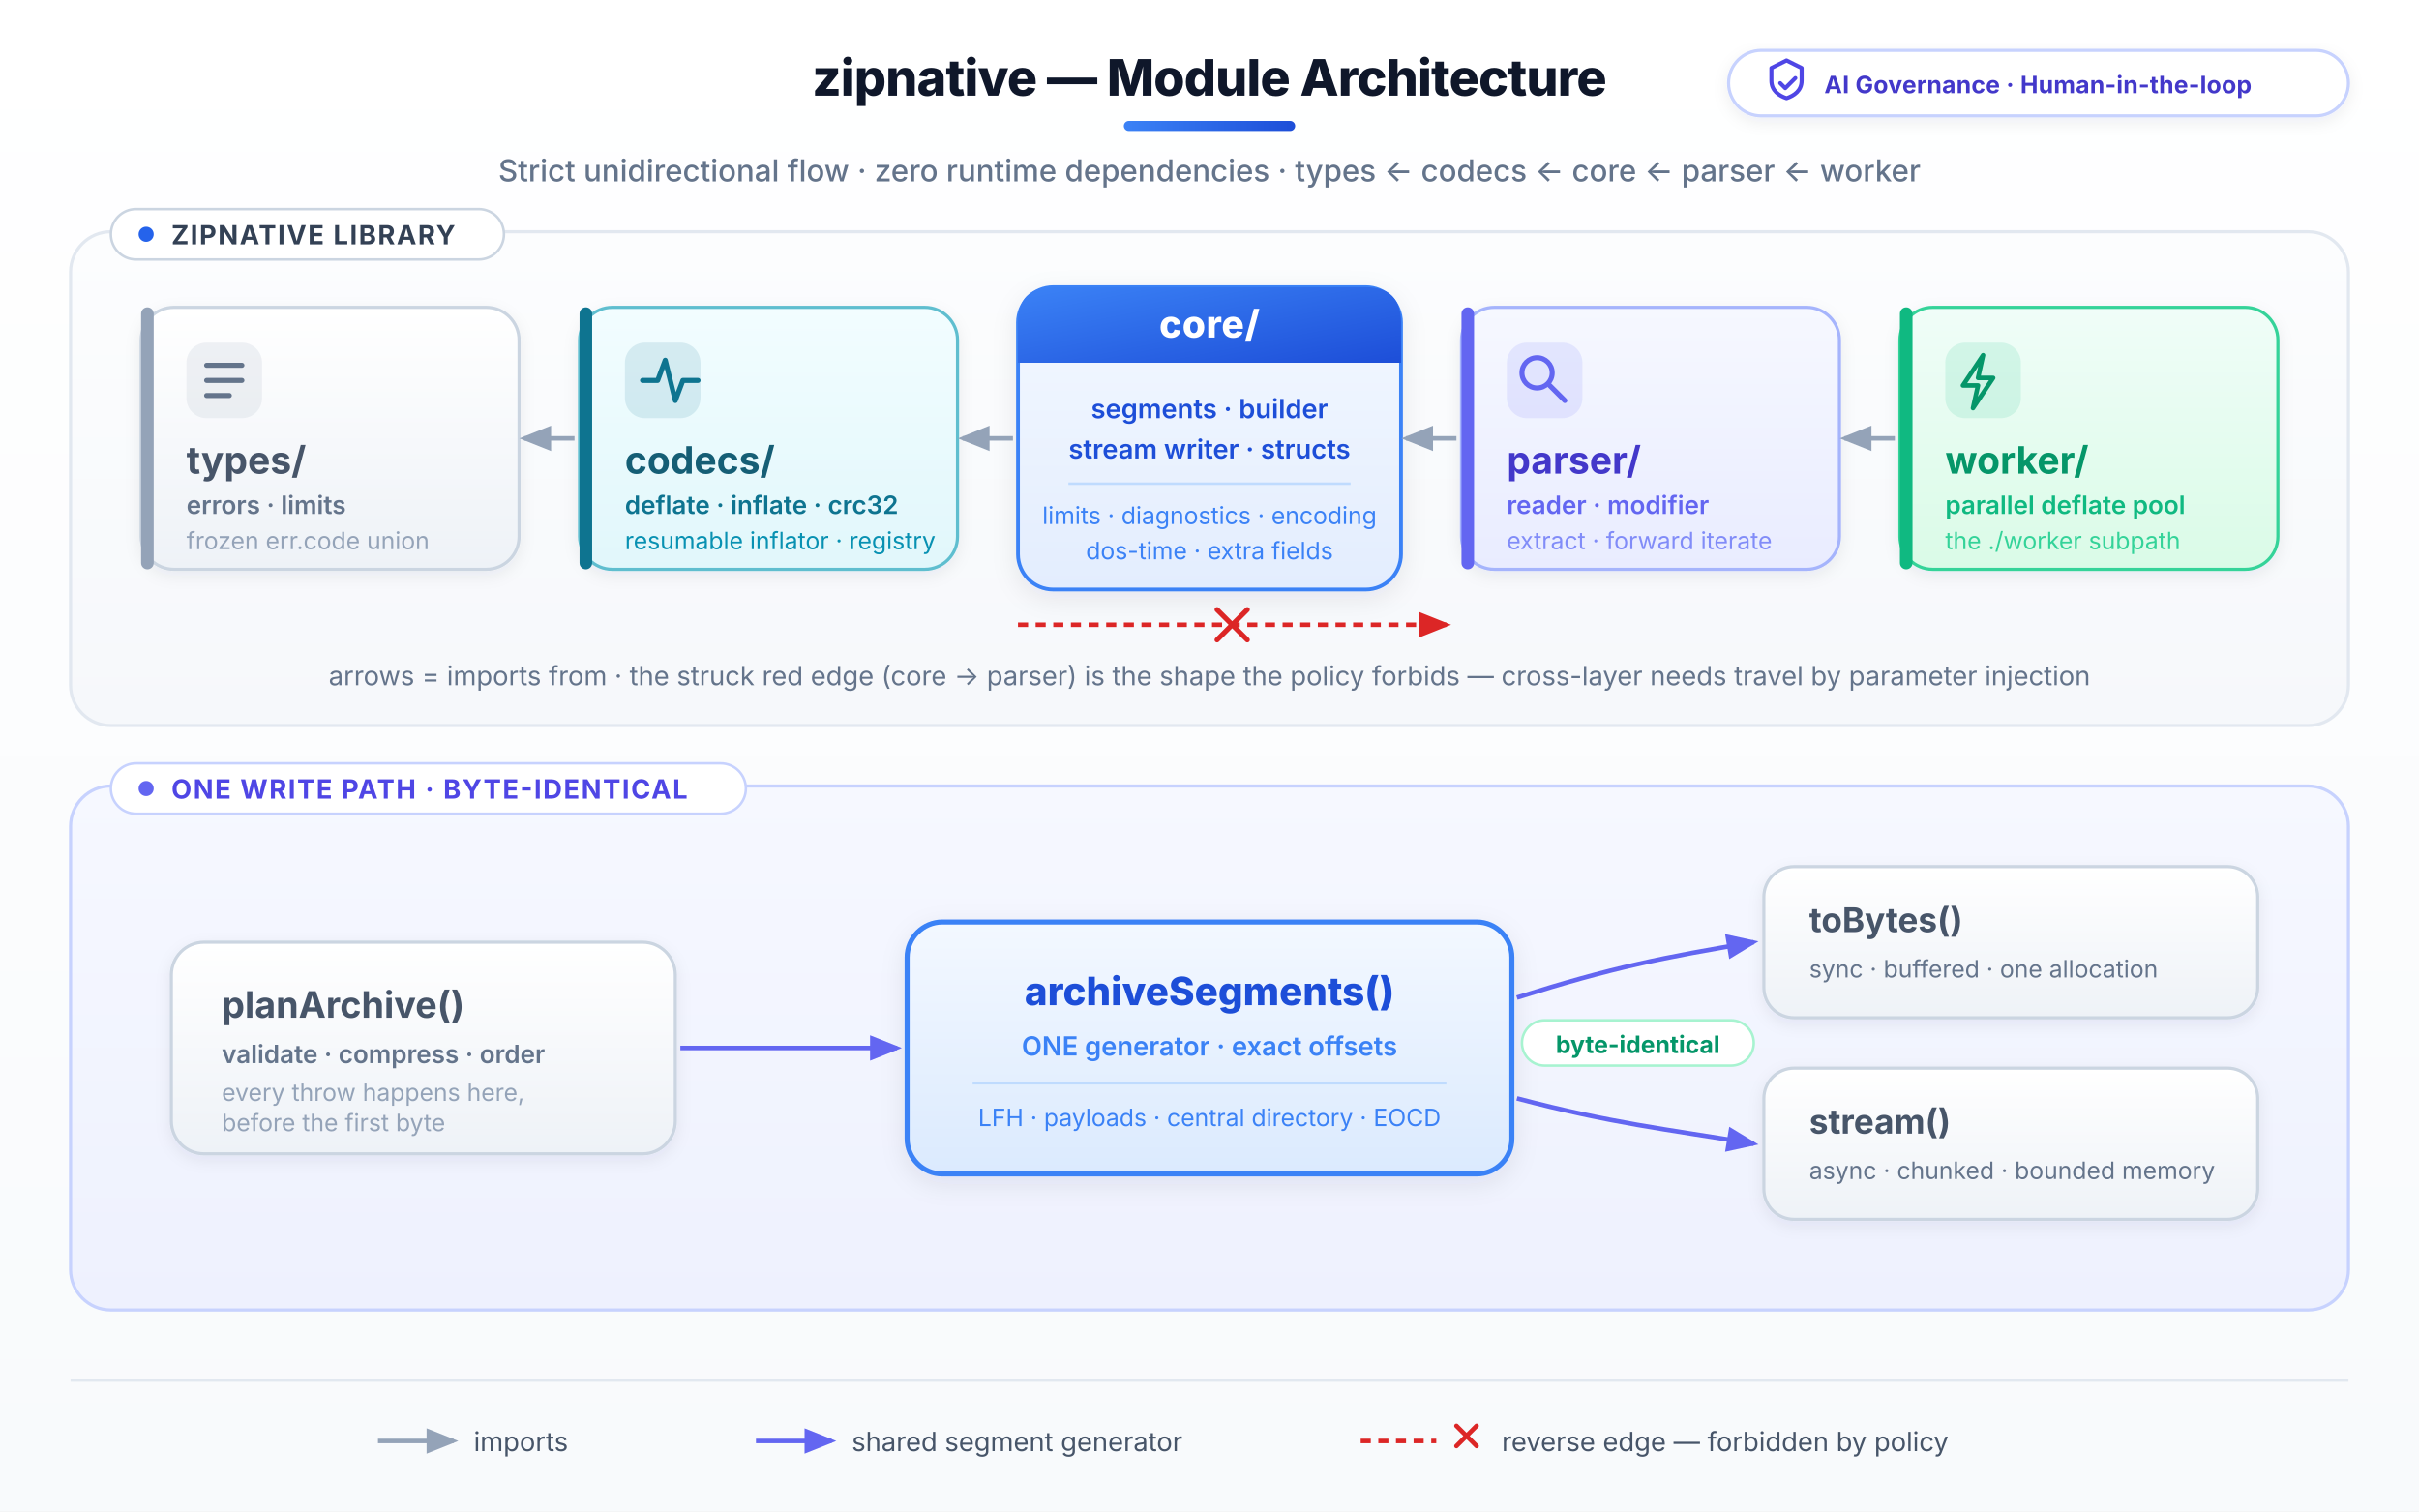
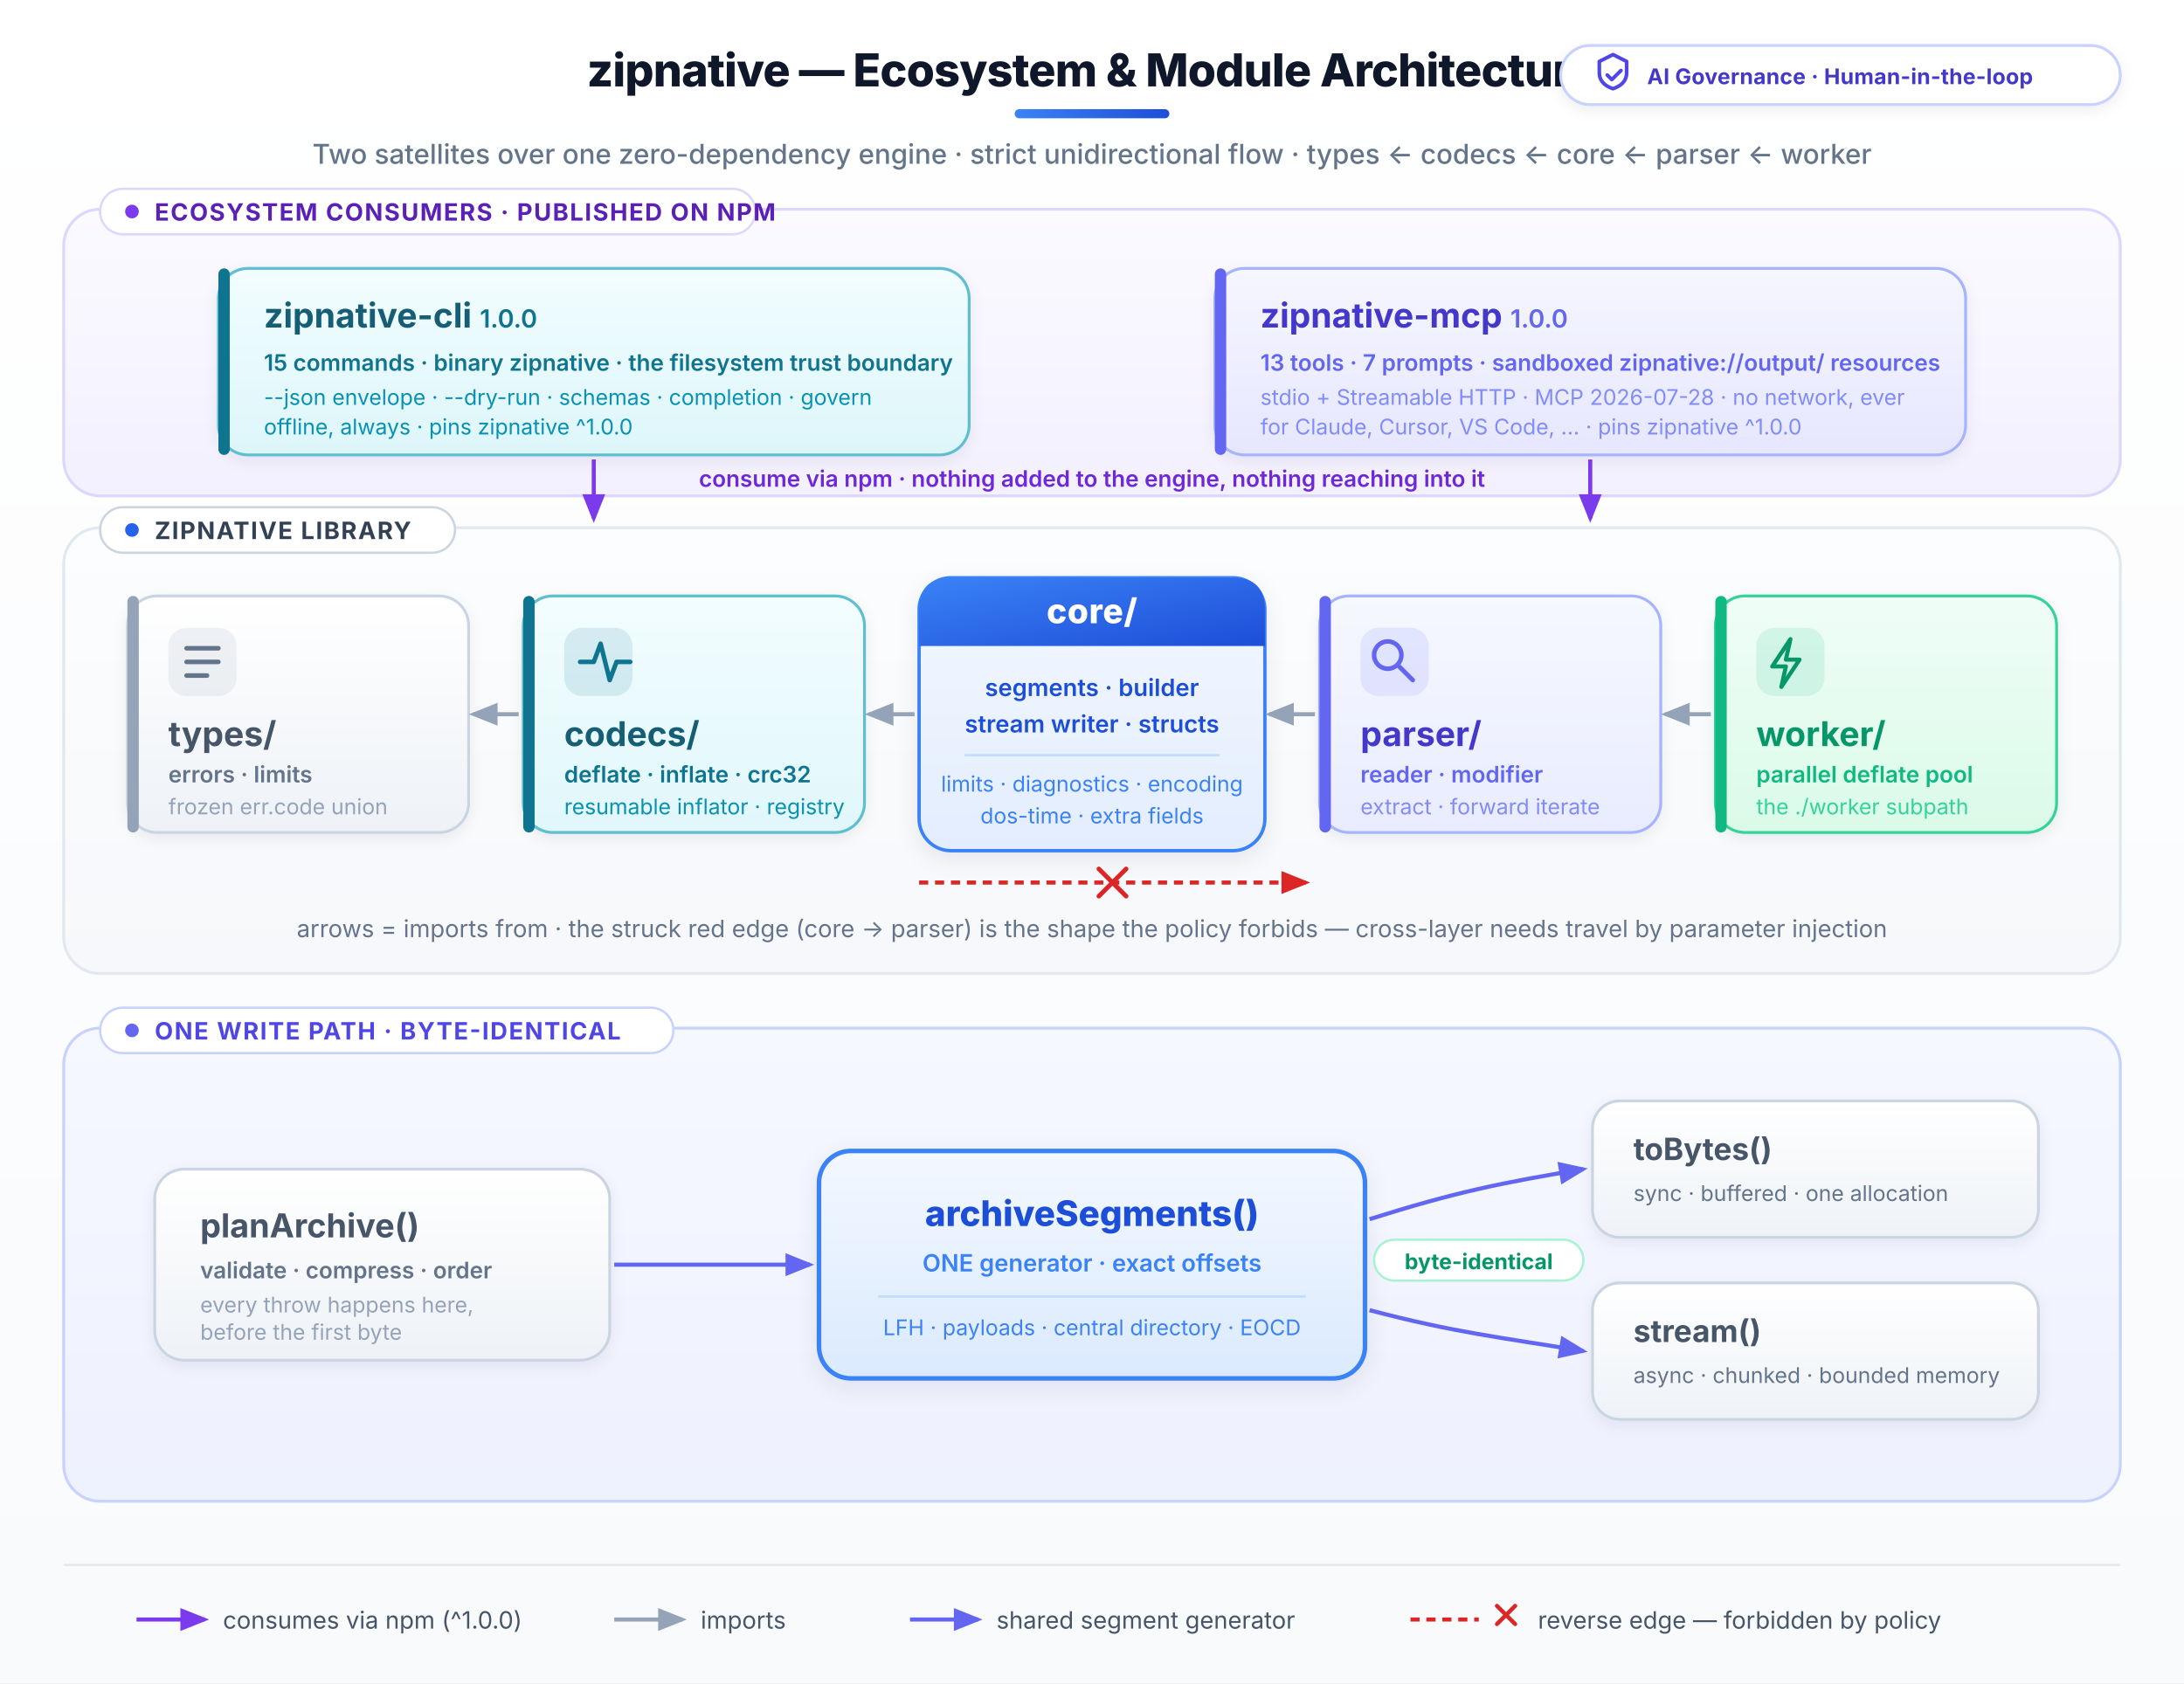
- <svg xmlns="http://www.w3.org/2000/svg" viewBox="0 0 960 600" role="img" aria-labelledby="arch-title arch-desc" font-family="Inter,-apple-system,BlinkMacSystemFont,'Segoe UI',Roboto,'Helvetica Neue',Arial,sans-serif">
+ <svg xmlns="http://www.w3.org/2000/svg" viewBox="0 0 960 740" role="img" aria-labelledby="arch-title arch-desc" font-family="Inter,-apple-system,BlinkMacSystemFont,'Segoe UI',Roboto,'Helvetica Neue',Arial,sans-serif">
  <defs>
+     <marker id="ah-npm" viewBox="0 0 10 8" refX="8.5" refY="4" markerWidth="7" markerHeight="6" orient="auto-start-reverse">
+       <path d="M0 0 L10 4 L0 8 Z" fill="#7C3AED" />
+     </marker>
    <marker id="ah-import" viewBox="0 0 10 8" refX="8.5" refY="4" markerWidth="7" markerHeight="6" orient="auto-start-reverse">
      <path d="M0 0 L10 4 L0 8 Z" fill="#94A3B8" />
    </marker>
    <marker id="ah-gen" viewBox="0 0 10 8" refX="8.5" refY="4" markerWidth="7" markerHeight="6" orient="auto-start-reverse">
      <path d="M0 0 L10 4 L0 8 Z" fill="#6366F1" />
    </marker>
    <marker id="ah-forbidden" viewBox="0 0 10 8" refX="8.5" refY="4" markerWidth="7" markerHeight="6" orient="auto-start-reverse">
      <path d="M0 0 L10 4 L0 8 Z" fill="#DC2626" />
    </marker>
    <linearGradient id="g-canvas" x1="0" y1="0" x2="0" y2="1">
      <stop offset="0%" stop-color="#FFFFFF" />
      <stop offset="100%" stop-color="#F8FAFC" />
    </linearGradient>
    <linearGradient id="g-lib" x1="0" y1="0" x2="0" y2="1">
      <stop offset="0%" stop-color="#FCFDFE" />
      <stop offset="100%" stop-color="#F6F8FB" />
    </linearGradient>
    <linearGradient id="g-write" x1="0" y1="0" x2="0" y2="1">
      <stop offset="0%" stop-color="#F6F8FF" />
      <stop offset="100%" stop-color="#EEF1FE" />
    </linearGradient>
    <linearGradient id="g-types" x1="0" y1="0" x2="0" y2="1">
      <stop offset="0%" stop-color="#FFFFFF" />
      <stop offset="100%" stop-color="#EEF2F7" />
    </linearGradient>
    <linearGradient id="g-codecs" x1="0" y1="0" x2="0" y2="1">
      <stop offset="0%" stop-color="#F2FDFF" />
      <stop offset="100%" stop-color="#E1F7FB" />
    </linearGradient>
    <linearGradient id="g-core" x1="0" y1="0" x2="0" y2="1">
      <stop offset="0%" stop-color="#F3F8FF" />
      <stop offset="100%" stop-color="#E3EDFE" />
    </linearGradient>
    <linearGradient id="g-core-head" x1="0" y1="0" x2="1" y2="1">
      <stop offset="0%" stop-color="#3B82F6" />
      <stop offset="100%" stop-color="#1D4ED8" />
    </linearGradient>
    <linearGradient id="g-parser" x1="0" y1="0" x2="0" y2="1">
      <stop offset="0%" stop-color="#F6F8FF" />
      <stop offset="100%" stop-color="#E9ECFF" />
    </linearGradient>
    <linearGradient id="g-worker" x1="0" y1="0" x2="0" y2="1">
      <stop offset="0%" stop-color="#F0FDF8" />
      <stop offset="100%" stop-color="#DAFBE7" />
    </linearGradient>
    <linearGradient id="g-plan" x1="0" y1="0" x2="0" y2="1">
      <stop offset="0%" stop-color="#FFFFFF" />
      <stop offset="100%" stop-color="#EEF2F7" />
    </linearGradient>
    <linearGradient id="g-seg" x1="0" y1="0" x2="0" y2="1">
      <stop offset="0%" stop-color="#F3F8FF" />
      <stop offset="100%" stop-color="#DBEAFE" />
    </linearGradient>
    <linearGradient id="g-accent" x1="0" y1="0" x2="1" y2="0">
      <stop offset="0%" stop-color="#3B82F6" />
      <stop offset="100%" stop-color="#1D4ED8" />
+     </linearGradient>
+     <linearGradient id="g-eco" x1="0" y1="0" x2="0" y2="1">
+       <stop offset="0%" stop-color="#FBFAFF" />
+       <stop offset="100%" stop-color="#F3F0FF" />
+     </linearGradient>
+     <linearGradient id="g-cli" x1="0" y1="0" x2="0" y2="1">
+       <stop offset="0%" stop-color="#F2FDFF" />
+       <stop offset="100%" stop-color="#DDF6FA" />
+     </linearGradient>
+     <linearGradient id="g-mcp" x1="0" y1="0" x2="0" y2="1">
+       <stop offset="0%" stop-color="#F6F6FF" />
+       <stop offset="100%" stop-color="#E6E7FF" />
    </linearGradient>
    <filter id="soft" x="-20%" y="-20%" width="140%" height="150%">
      <feDropShadow dx="0" dy="3" stdDeviation="5" flood-color="#1E293B" flood-opacity="0.08" />
    </filter>
    <filter id="soft-sm" x="-20%" y="-20%" width="140%" height="150%">
      <feDropShadow dx="0" dy="2" stdDeviation="3" flood-color="#1E293B" flood-opacity="0.07" />
    </filter>
  </defs>
-   <rect x="0" y="0" width="960" height="600" fill="url(#g-canvas)" />
-   <text x="480" y="38" text-anchor="middle" font-size="20" font-weight="800" fill="#0F172A" letter-spacing="-0.3">zipnative — Module Architecture</text>
+   <rect x="0" y="0" width="960" height="740" fill="url(#g-canvas)" />
+   <text x="480" y="38" text-anchor="middle" font-size="20" font-weight="800" fill="#0F172A" letter-spacing="-0.3">zipnative — Ecosystem &amp; Module Architecture</text>
  <rect x="446" y="48" width="68" height="4" rx="2" fill="url(#g-accent)" />
-   <text x="480" y="72" text-anchor="middle" font-size="12" font-weight="500" fill="#64748B">Strict unidirectional flow · zero runtime dependencies · types ← codecs ← core ← parser ← worker</text>
+   <text x="480" y="72" text-anchor="middle" font-size="12" font-weight="500" fill="#64748B">Two satellites over one zero-dependency engine · strict unidirectional flow · types ← codecs ← core ← parser ← worker</text>
+   <rect x="28" y="92" width="904" height="126" rx="16" fill="url(#g-eco)" stroke="#DDD6FE" stroke-width="1.25" />
+   <rect x="44" y="83" width="288" height="20" rx="10" fill="#FFFFFF" stroke="#DDD6FE" stroke-width="1" />
+   <circle cx="58" cy="93" r="3" fill="#7C3AED" />
+   <text x="68" y="97" font-size="10.5" font-weight="700" fill="#5B21B6" letter-spacing="0.6">ECOSYSTEM CONSUMERS · PUBLISHED ON NPM</text>
+   <g filter="url(#soft-sm)">
+     <rect x="96" y="118" width="330" height="82" rx="13" fill="url(#g-cli)" stroke="#5EBECF" stroke-width="1.25" />
+   </g>
+   <rect x="96" y="118" width="5" height="82" rx="2.5" fill="#0E7490" />
+   <text x="116" y="144" font-size="15" font-weight="700" fill="#155E75">zipnative-cli <tspan font-size="11" font-weight="600" fill="#0E7490">1.0.0</tspan>
+   </text>
+   <text x="116" y="163" font-size="10" font-weight="600" fill="#0E7490">15 commands · binary zipnative · the filesystem trust boundary</text>
+   <text x="116" y="178" font-size="9.5" fill="#0891B2">--json envelope · --dry-run · schemas · completion · govern</text>
+   <text x="116" y="191" font-size="9.5" fill="#0891B2">offline, always · pins zipnative ^1.0.0</text>
+   <g filter="url(#soft-sm)">
+     <rect x="534" y="118" width="330" height="82" rx="13" fill="url(#g-mcp)" stroke="#A5B4FC" stroke-width="1.25" />
+   </g>
+   <rect x="534" y="118" width="5" height="82" rx="2.5" fill="#6366F1" />
+   <text x="554" y="144" font-size="15" font-weight="700" fill="#4338CA">zipnative-mcp <tspan font-size="11" font-weight="600" fill="#6366F1">1.0.0</tspan>
+   </text>
+   <text x="554" y="163" font-size="10" font-weight="600" fill="#6366F1">13 tools · 7 prompts · sandboxed zipnative://output/ resources</text>
+   <text x="554" y="178" font-size="9.5" fill="#818CF8">stdio + Streamable HTTP · MCP 2026-07-28 · no network, ever</text>
+   <text x="554" y="191" font-size="9.5" fill="#818CF8">for Claude, Cursor, VS Code, … · pins zipnative ^1.0.0</text>
+   <line x1="261" y1="202" x2="261" y2="228" stroke="#7C3AED" stroke-width="1.8" marker-end="url(#ah-npm)" />
+   <line x1="699" y1="202" x2="699" y2="228" stroke="#7C3AED" stroke-width="1.8" marker-end="url(#ah-npm)" />
+   <text x="480" y="214" text-anchor="middle" font-size="10" font-weight="600" fill="#6D28D9">consume via npm · nothing added to the engine, nothing reaching into it</text>
  <g filter="url(#soft-sm)">
    <rect x="686" y="20" width="246" height="26" rx="13" fill="#FFFFFF" stroke="#C7D2FE" stroke-width="1.25" />
  </g>
  <path d="M703 27 l6 -3 l6 3 v5 c0 4 -3 6 -6 7 c-3 -1 -6 -3 -6 -7 Z" fill="none" stroke="#4F46E5" stroke-width="1.6" stroke-linejoin="round" />
  <path d="M706.5 33 l2 2 l4 -4" fill="none" stroke="#4F46E5" stroke-width="1.6" stroke-linecap="round" stroke-linejoin="round" />
  <text x="724" y="37" font-size="9.5" font-weight="700" fill="#4338CA" letter-spacing="0.1">AI Governance · Human-in-the-loop</text>
-   <rect x="28" y="92" width="904" height="196" rx="16" fill="url(#g-lib)" stroke="#E2E8F0" stroke-width="1.25" />
-   <rect x="44" y="83" width="156" height="20" rx="10" fill="#FFFFFF" stroke="#CBD5E1" stroke-width="1" />
-   <circle cx="58" cy="93" r="3" fill="#2563EB" />
-   <text x="68" y="97" font-size="10.5" font-weight="700" fill="#334155" letter-spacing="0.6">ZIPNATIVE LIBRARY</text>
-   <g filter="url(#soft-sm)">
-     <rect x="56" y="122" width="150" height="104" rx="13" fill="url(#g-types)" stroke="#CBD5E1" stroke-width="1.25" />
-   </g>
-   <rect x="56" y="122" width="5" height="104" rx="2.5" fill="#94A3B8" />
-   <rect x="74" y="136" width="30" height="30" rx="8" fill="#94A3B8" fill-opacity="0.14" />
-   <path d="M82 145 h14 M82 151 h14 M82 157 h9" fill="none" stroke="#64748B" stroke-width="2" stroke-linecap="round" />
-   <text x="74" y="188" font-size="15" font-weight="700" fill="#475569">types/</text>
-   <text x="74" y="204" font-size="10" font-weight="600" fill="#64748B">errors · limits</text>
-   <text x="74" y="218" font-size="9.5" fill="#94A3B8">frozen err.code union</text>
-   <g filter="url(#soft-sm)">
-     <rect x="230" y="122" width="150" height="104" rx="13" fill="url(#g-codecs)" stroke="#5EBECF" stroke-width="1.25" />
-   </g>
-   <rect x="230" y="122" width="5" height="104" rx="2.5" fill="#0E7490" />
-   <rect x="248" y="136" width="30" height="30" rx="8" fill="#0E7490" fill-opacity="0.12" />
-   <path d="M255 151 h6 l3 -8 l4 16 l3 -8 h6" fill="none" stroke="#0E7490" stroke-width="2" stroke-linecap="round" stroke-linejoin="round" />
-   <text x="248" y="188" font-size="15" font-weight="700" fill="#155E75">codecs/</text>
-   <text x="248" y="204" font-size="10" font-weight="600" fill="#0E7490">deflate · inflate · crc32</text>
-   <text x="248" y="218" font-size="9.5" fill="#0891B2">resumable inflator · registry</text>
-   <g filter="url(#soft)">
-     <rect x="404" y="114" width="152" height="120" rx="14" fill="url(#g-core)" stroke="#3B82F6" stroke-width="1.5" />
-   </g>
-   <path d="M404 144 L404 128 Q404 114 418 114 L542 114 Q556 114 556 128 L556 144 Z" fill="url(#g-core-head)" />
-   <text x="480" y="134" text-anchor="middle" font-size="15" font-weight="800" fill="#FFFFFF" letter-spacing="0.2">core/</text>
-   <text x="480" y="166" text-anchor="middle" font-size="10.5" font-weight="600" fill="#1D4ED8">segments · builder</text>
-   <text x="480" y="182" text-anchor="middle" font-size="10.5" font-weight="600" fill="#1D4ED8">stream writer · structs</text>
-   <line x1="424" y1="192" x2="536" y2="192" stroke="#BFDBFE" stroke-width="1" />
-   <text x="480" y="208" text-anchor="middle" font-size="9.5" fill="#3B82F6">limits · diagnostics · encoding</text>
-   <text x="480" y="222" text-anchor="middle" font-size="9.5" fill="#3B82F6">dos-time · extra fields</text>
-   <g filter="url(#soft-sm)">
-     <rect x="580" y="122" width="150" height="104" rx="13" fill="url(#g-parser)" stroke="#A5B4FC" stroke-width="1.25" />
-   </g>
-   <rect x="580" y="122" width="5" height="104" rx="2.5" fill="#6366F1" />
-   <rect x="598" y="136" width="30" height="30" rx="8" fill="#6366F1" fill-opacity="0.12" />
-   <circle cx="610" cy="148" r="6" fill="none" stroke="#6366F1" stroke-width="2" />
-   <path d="M615 153 l6 6" stroke="#6366F1" stroke-width="2" stroke-linecap="round" />
-   <text x="598" y="188" font-size="15" font-weight="700" fill="#4338CA">parser/</text>
-   <text x="598" y="204" font-size="10" font-weight="600" fill="#6366F1">reader · modifier</text>
-   <text x="598" y="218" font-size="9.5" fill="#818CF8">extract · forward iterate</text>
-   <g filter="url(#soft-sm)">
-     <rect x="754" y="122" width="150" height="104" rx="13" fill="url(#g-worker)" stroke="#34D399" stroke-width="1.25" />
-   </g>
-   <rect x="754" y="122" width="5" height="104" rx="2.5" fill="#10B981" />
-   <rect x="772" y="136" width="30" height="30" rx="8" fill="#10B981" fill-opacity="0.12" />
-   <path d="M787 141 l-8 12 h6 l-2 9 l8 -12 h-6 Z" fill="none" stroke="#059669" stroke-width="1.8" stroke-linejoin="round" />
-   <text x="772" y="188" font-size="15" font-weight="700" fill="#059669">worker/</text>
-   <text x="772" y="204" font-size="10" font-weight="600" fill="#10B981">parallel deflate pool</text>
-   <text x="772" y="218" font-size="9.5" fill="#34D399">the ./worker subpath</text>
-   <line x1="228" y1="174" x2="208" y2="174" stroke="#94A3B8" stroke-width="1.8" marker-end="url(#ah-import)" />
-   <line x1="402" y1="174" x2="382" y2="174" stroke="#94A3B8" stroke-width="1.8" marker-end="url(#ah-import)" />
-   <line x1="578" y1="174" x2="558" y2="174" stroke="#94A3B8" stroke-width="1.8" marker-end="url(#ah-import)" />
-   <line x1="752" y1="174" x2="732" y2="174" stroke="#94A3B8" stroke-width="1.8" marker-end="url(#ah-import)" />
-   <line x1="404" y1="248" x2="574" y2="248" stroke="#DC2626" stroke-width="1.8" stroke-dasharray="4,3" marker-end="url(#ah-forbidden)" />
-   <path d="M483 242 l12 12 M495 242 l-12 12" stroke="#DC2626" stroke-width="2" stroke-linecap="round" />
-   <text x="480" y="272" text-anchor="middle" font-size="10.5" fill="#64748B">arrows = imports from · the struck red edge (core → parser) is the shape the policy forbids — cross-layer needs travel by parameter injection</text>
-   <rect x="28" y="312" width="904" height="208" rx="16" fill="url(#g-write)" stroke="#C7D2FE" stroke-width="1.25" />
-   <rect x="44" y="303" width="252" height="20" rx="10" fill="#FFFFFF" stroke="#C7D2FE" stroke-width="1" />
-   <circle cx="58" cy="313" r="3" fill="#6366F1" />
-   <text x="68" y="317" font-size="10.5" font-weight="700" fill="#4F46E5" letter-spacing="0.6">ONE WRITE PATH · BYTE-IDENTICAL</text>
-   <g filter="url(#soft-sm)">
-     <rect x="68" y="374" width="200" height="84" rx="13" fill="url(#g-plan)" stroke="#CBD5E1" stroke-width="1.25" />
-   </g>
-   <text x="88" y="404" font-size="14.5" font-weight="700" fill="#475569">planArchive()</text>
-   <text x="88" y="422" font-size="10" font-weight="600" fill="#64748B">validate · compress · order</text>
-   <text x="88" y="437" font-size="9.5" fill="#94A3B8">every throw happens here,</text>
-   <text x="88" y="449" font-size="9.5" fill="#94A3B8">before the first byte</text>
-   <g filter="url(#soft)">
-     <rect x="360" y="366" width="240" height="100" rx="14" fill="url(#g-seg)" stroke="#3B82F6" stroke-width="2" />
-   </g>
-   <text x="480" y="399" text-anchor="middle" font-size="15.5" font-weight="800" fill="#1D4ED8">archiveSegments()</text>
-   <text x="480" y="419" text-anchor="middle" font-size="10.5" font-weight="600" fill="#3B82F6">ONE generator · exact offsets</text>
-   <line x1="386" y1="430" x2="574" y2="430" stroke="#BFDBFE" stroke-width="1" />
-   <text x="480" y="447" text-anchor="middle" font-size="9.5" fill="#3B82F6">LFH · payloads · central directory · EOCD</text>
-   <g filter="url(#soft-sm)">
-     <rect x="700" y="344" width="196" height="60" rx="12" fill="url(#g-plan)" stroke="#CBD5E1" stroke-width="1.25" />
-   </g>
-   <text x="718" y="370" font-size="13.5" font-weight="700" fill="#475569">toBytes()</text>
-   <text x="718" y="388" font-size="9.5" fill="#64748B">sync · buffered · one allocation</text>
-   <g filter="url(#soft-sm)">
-     <rect x="700" y="424" width="196" height="60" rx="12" fill="url(#g-plan)" stroke="#CBD5E1" stroke-width="1.25" />
-   </g>
-   <text x="718" y="450" font-size="13.5" font-weight="700" fill="#475569">stream()</text>
-   <text x="718" y="468" font-size="9.5" fill="#64748B">async · chunked · bounded memory</text>
-   <line x1="270" y1="416" x2="356" y2="416" stroke="#6366F1" stroke-width="1.8" marker-end="url(#ah-gen)" />
-   <path d="M602 396 C 640 384, 660 380, 696 374" fill="none" stroke="#6366F1" stroke-width="1.8" marker-end="url(#ah-gen)" />
-   <path d="M602 436 C 640 446, 660 448, 696 454" fill="none" stroke="#6366F1" stroke-width="1.8" marker-end="url(#ah-gen)" />
-   <g transform="translate(650 416)">
-     <rect x="-46" y="-11" width="92" height="18" rx="9" fill="#FFFFFF" stroke="#A7F3D0" stroke-width="1" />
-     <text x="0" y="2" text-anchor="middle" font-size="9.5" font-weight="700" fill="#059669">byte-identical</text>
-   </g>
-   <line x1="28" y1="548" x2="932" y2="548" stroke="#E2E8F0" stroke-width="1" />
-   <g font-size="10.5" fill="#475569">
-     <line x1="150" y1="572" x2="180" y2="572" stroke="#94A3B8" stroke-width="1.8" marker-end="url(#ah-import)" />
-     <text x="188" y="576">imports</text>
-     <line x1="300" y1="572" x2="330" y2="572" stroke="#6366F1" stroke-width="1.8" marker-end="url(#ah-gen)" />
-     <text x="338" y="576">shared segment generator</text>
-     <line x1="540" y1="572" x2="570" y2="572" stroke="#DC2626" stroke-width="1.8" stroke-dasharray="4,3" />
-     <path d="M578 566 l8 8 M586 566 l-8 8" stroke="#DC2626" stroke-width="1.8" stroke-linecap="round" />
-     <text x="596" y="576">reverse edge — forbidden by policy</text>
+   <g transform="translate(0 140)">
+     <rect x="28" y="92" width="904" height="196" rx="16" fill="url(#g-lib)" stroke="#E2E8F0" stroke-width="1.25" />
+     <rect x="44" y="83" width="156" height="20" rx="10" fill="#FFFFFF" stroke="#CBD5E1" stroke-width="1" />
+     <circle cx="58" cy="93" r="3" fill="#2563EB" />
+     <text x="68" y="97" font-size="10.5" font-weight="700" fill="#334155" letter-spacing="0.6">ZIPNATIVE LIBRARY</text>
+     <g filter="url(#soft-sm)">
+       <rect x="56" y="122" width="150" height="104" rx="13" fill="url(#g-types)" stroke="#CBD5E1" stroke-width="1.25" />
+     </g>
+     <rect x="56" y="122" width="5" height="104" rx="2.5" fill="#94A3B8" />
+     <rect x="74" y="136" width="30" height="30" rx="8" fill="#94A3B8" fill-opacity="0.14" />
+     <path d="M82 145 h14 M82 151 h14 M82 157 h9" fill="none" stroke="#64748B" stroke-width="2" stroke-linecap="round" />
+     <text x="74" y="188" font-size="15" font-weight="700" fill="#475569">types/</text>
+     <text x="74" y="204" font-size="10" font-weight="600" fill="#64748B">errors · limits</text>
+     <text x="74" y="218" font-size="9.5" fill="#94A3B8">frozen err.code union</text>
+     <g filter="url(#soft-sm)">
+       <rect x="230" y="122" width="150" height="104" rx="13" fill="url(#g-codecs)" stroke="#5EBECF" stroke-width="1.25" />
+     </g>
+     <rect x="230" y="122" width="5" height="104" rx="2.5" fill="#0E7490" />
+     <rect x="248" y="136" width="30" height="30" rx="8" fill="#0E7490" fill-opacity="0.12" />
+     <path d="M255 151 h6 l3 -8 l4 16 l3 -8 h6" fill="none" stroke="#0E7490" stroke-width="2" stroke-linecap="round" stroke-linejoin="round" />
+     <text x="248" y="188" font-size="15" font-weight="700" fill="#155E75">codecs/</text>
+     <text x="248" y="204" font-size="10" font-weight="600" fill="#0E7490">deflate · inflate · crc32</text>
+     <text x="248" y="218" font-size="9.5" fill="#0891B2">resumable inflator · registry</text>
+     <g filter="url(#soft)">
+       <rect x="404" y="114" width="152" height="120" rx="14" fill="url(#g-core)" stroke="#3B82F6" stroke-width="1.5" />
+     </g>
+     <path d="M404 144 L404 128 Q404 114 418 114 L542 114 Q556 114 556 128 L556 144 Z" fill="url(#g-core-head)" />
+     <text x="480" y="134" text-anchor="middle" font-size="15" font-weight="800" fill="#FFFFFF" letter-spacing="0.2">core/</text>
+     <text x="480" y="166" text-anchor="middle" font-size="10.5" font-weight="600" fill="#1D4ED8">segments · builder</text>
+     <text x="480" y="182" text-anchor="middle" font-size="10.5" font-weight="600" fill="#1D4ED8">stream writer · structs</text>
+     <line x1="424" y1="192" x2="536" y2="192" stroke="#BFDBFE" stroke-width="1" />
+     <text x="480" y="208" text-anchor="middle" font-size="9.5" fill="#3B82F6">limits · diagnostics · encoding</text>
+     <text x="480" y="222" text-anchor="middle" font-size="9.5" fill="#3B82F6">dos-time · extra fields</text>
+     <g filter="url(#soft-sm)">
+       <rect x="580" y="122" width="150" height="104" rx="13" fill="url(#g-parser)" stroke="#A5B4FC" stroke-width="1.25" />
+     </g>
+     <rect x="580" y="122" width="5" height="104" rx="2.5" fill="#6366F1" />
+     <rect x="598" y="136" width="30" height="30" rx="8" fill="#6366F1" fill-opacity="0.12" />
+     <circle cx="610" cy="148" r="6" fill="none" stroke="#6366F1" stroke-width="2" />
+     <path d="M615 153 l6 6" stroke="#6366F1" stroke-width="2" stroke-linecap="round" />
+     <text x="598" y="188" font-size="15" font-weight="700" fill="#4338CA">parser/</text>
+     <text x="598" y="204" font-size="10" font-weight="600" fill="#6366F1">reader · modifier</text>
+     <text x="598" y="218" font-size="9.5" fill="#818CF8">extract · forward iterate</text>
+     <g filter="url(#soft-sm)">
+       <rect x="754" y="122" width="150" height="104" rx="13" fill="url(#g-worker)" stroke="#34D399" stroke-width="1.25" />
+     </g>
+     <rect x="754" y="122" width="5" height="104" rx="2.5" fill="#10B981" />
+     <rect x="772" y="136" width="30" height="30" rx="8" fill="#10B981" fill-opacity="0.12" />
+     <path d="M787 141 l-8 12 h6 l-2 9 l8 -12 h-6 Z" fill="none" stroke="#059669" stroke-width="1.8" stroke-linejoin="round" />
+     <text x="772" y="188" font-size="15" font-weight="700" fill="#059669">worker/</text>
+     <text x="772" y="204" font-size="10" font-weight="600" fill="#10B981">parallel deflate pool</text>
+     <text x="772" y="218" font-size="9.5" fill="#34D399">the ./worker subpath</text>
+     <line x1="228" y1="174" x2="208" y2="174" stroke="#94A3B8" stroke-width="1.8" marker-end="url(#ah-import)" />
+     <line x1="402" y1="174" x2="382" y2="174" stroke="#94A3B8" stroke-width="1.8" marker-end="url(#ah-import)" />
+     <line x1="578" y1="174" x2="558" y2="174" stroke="#94A3B8" stroke-width="1.8" marker-end="url(#ah-import)" />
+     <line x1="752" y1="174" x2="732" y2="174" stroke="#94A3B8" stroke-width="1.8" marker-end="url(#ah-import)" />
+     <line x1="404" y1="248" x2="574" y2="248" stroke="#DC2626" stroke-width="1.8" stroke-dasharray="4,3" marker-end="url(#ah-forbidden)" />
+     <path d="M483 242 l12 12 M495 242 l-12 12" stroke="#DC2626" stroke-width="2" stroke-linecap="round" />
+     <text x="480" y="272" text-anchor="middle" font-size="10.5" fill="#64748B">arrows = imports from · the struck red edge (core → parser) is the shape the policy forbids — cross-layer needs travel by parameter injection</text>
+     <rect x="28" y="312" width="904" height="208" rx="16" fill="url(#g-write)" stroke="#C7D2FE" stroke-width="1.25" />
+     <rect x="44" y="303" width="252" height="20" rx="10" fill="#FFFFFF" stroke="#C7D2FE" stroke-width="1" />
+     <circle cx="58" cy="313" r="3" fill="#6366F1" />
+     <text x="68" y="317" font-size="10.5" font-weight="700" fill="#4F46E5" letter-spacing="0.6">ONE WRITE PATH · BYTE-IDENTICAL</text>
+     <g filter="url(#soft-sm)">
+       <rect x="68" y="374" width="200" height="84" rx="13" fill="url(#g-plan)" stroke="#CBD5E1" stroke-width="1.25" />
+     </g>
+     <text x="88" y="404" font-size="14.5" font-weight="700" fill="#475569">planArchive()</text>
+     <text x="88" y="422" font-size="10" font-weight="600" fill="#64748B">validate · compress · order</text>
+     <text x="88" y="437" font-size="9.5" fill="#94A3B8">every throw happens here,</text>
+     <text x="88" y="449" font-size="9.5" fill="#94A3B8">before the first byte</text>
+     <g filter="url(#soft)">
+       <rect x="360" y="366" width="240" height="100" rx="14" fill="url(#g-seg)" stroke="#3B82F6" stroke-width="2" />
+     </g>
+     <text x="480" y="399" text-anchor="middle" font-size="15.5" font-weight="800" fill="#1D4ED8">archiveSegments()</text>
+     <text x="480" y="419" text-anchor="middle" font-size="10.5" font-weight="600" fill="#3B82F6">ONE generator · exact offsets</text>
+     <line x1="386" y1="430" x2="574" y2="430" stroke="#BFDBFE" stroke-width="1" />
+     <text x="480" y="447" text-anchor="middle" font-size="9.5" fill="#3B82F6">LFH · payloads · central directory · EOCD</text>
+     <g filter="url(#soft-sm)">
+       <rect x="700" y="344" width="196" height="60" rx="12" fill="url(#g-plan)" stroke="#CBD5E1" stroke-width="1.25" />
+     </g>
+     <text x="718" y="370" font-size="13.5" font-weight="700" fill="#475569">toBytes()</text>
+     <text x="718" y="388" font-size="9.5" fill="#64748B">sync · buffered · one allocation</text>
+     <g filter="url(#soft-sm)">
+       <rect x="700" y="424" width="196" height="60" rx="12" fill="url(#g-plan)" stroke="#CBD5E1" stroke-width="1.25" />
+     </g>
+     <text x="718" y="450" font-size="13.5" font-weight="700" fill="#475569">stream()</text>
+     <text x="718" y="468" font-size="9.5" fill="#64748B">async · chunked · bounded memory</text>
+     <line x1="270" y1="416" x2="356" y2="416" stroke="#6366F1" stroke-width="1.8" marker-end="url(#ah-gen)" />
+     <path d="M602 396 C 640 384, 660 380, 696 374" fill="none" stroke="#6366F1" stroke-width="1.8" marker-end="url(#ah-gen)" />
+     <path d="M602 436 C 640 446, 660 448, 696 454" fill="none" stroke="#6366F1" stroke-width="1.8" marker-end="url(#ah-gen)" />
+     <g transform="translate(650 416)">
+       <rect x="-46" y="-11" width="92" height="18" rx="9" fill="#FFFFFF" stroke="#A7F3D0" stroke-width="1" />
+       <text x="0" y="2" text-anchor="middle" font-size="9.5" font-weight="700" fill="#059669">byte-identical</text>
+     </g>
+     <line x1="28" y1="548" x2="932" y2="548" stroke="#E2E8F0" stroke-width="1" />
+     <g font-size="10.5" fill="#475569">
+       <line x1="60" y1="572" x2="90" y2="572" stroke="#7C3AED" stroke-width="1.8" marker-end="url(#ah-npm)" />
+       <text x="98" y="576">consumes via npm (^1.0.0)</text>
+       <line x1="270" y1="572" x2="300" y2="572" stroke="#94A3B8" stroke-width="1.8" marker-end="url(#ah-import)" />
+       <text x="308" y="576">imports</text>
+       <line x1="400" y1="572" x2="430" y2="572" stroke="#6366F1" stroke-width="1.8" marker-end="url(#ah-gen)" />
+       <text x="438" y="576">shared segment generator</text>
+       <line x1="620" y1="572" x2="650" y2="572" stroke="#DC2626" stroke-width="1.8" stroke-dasharray="4,3" />
+       <path d="M658 566 l8 8 M666 566 l-8 8" stroke="#DC2626" stroke-width="1.8" stroke-linecap="round" />
+       <text x="676" y="576">reverse edge — forbidden by policy</text>
+     </g>
  </g>
</svg>
